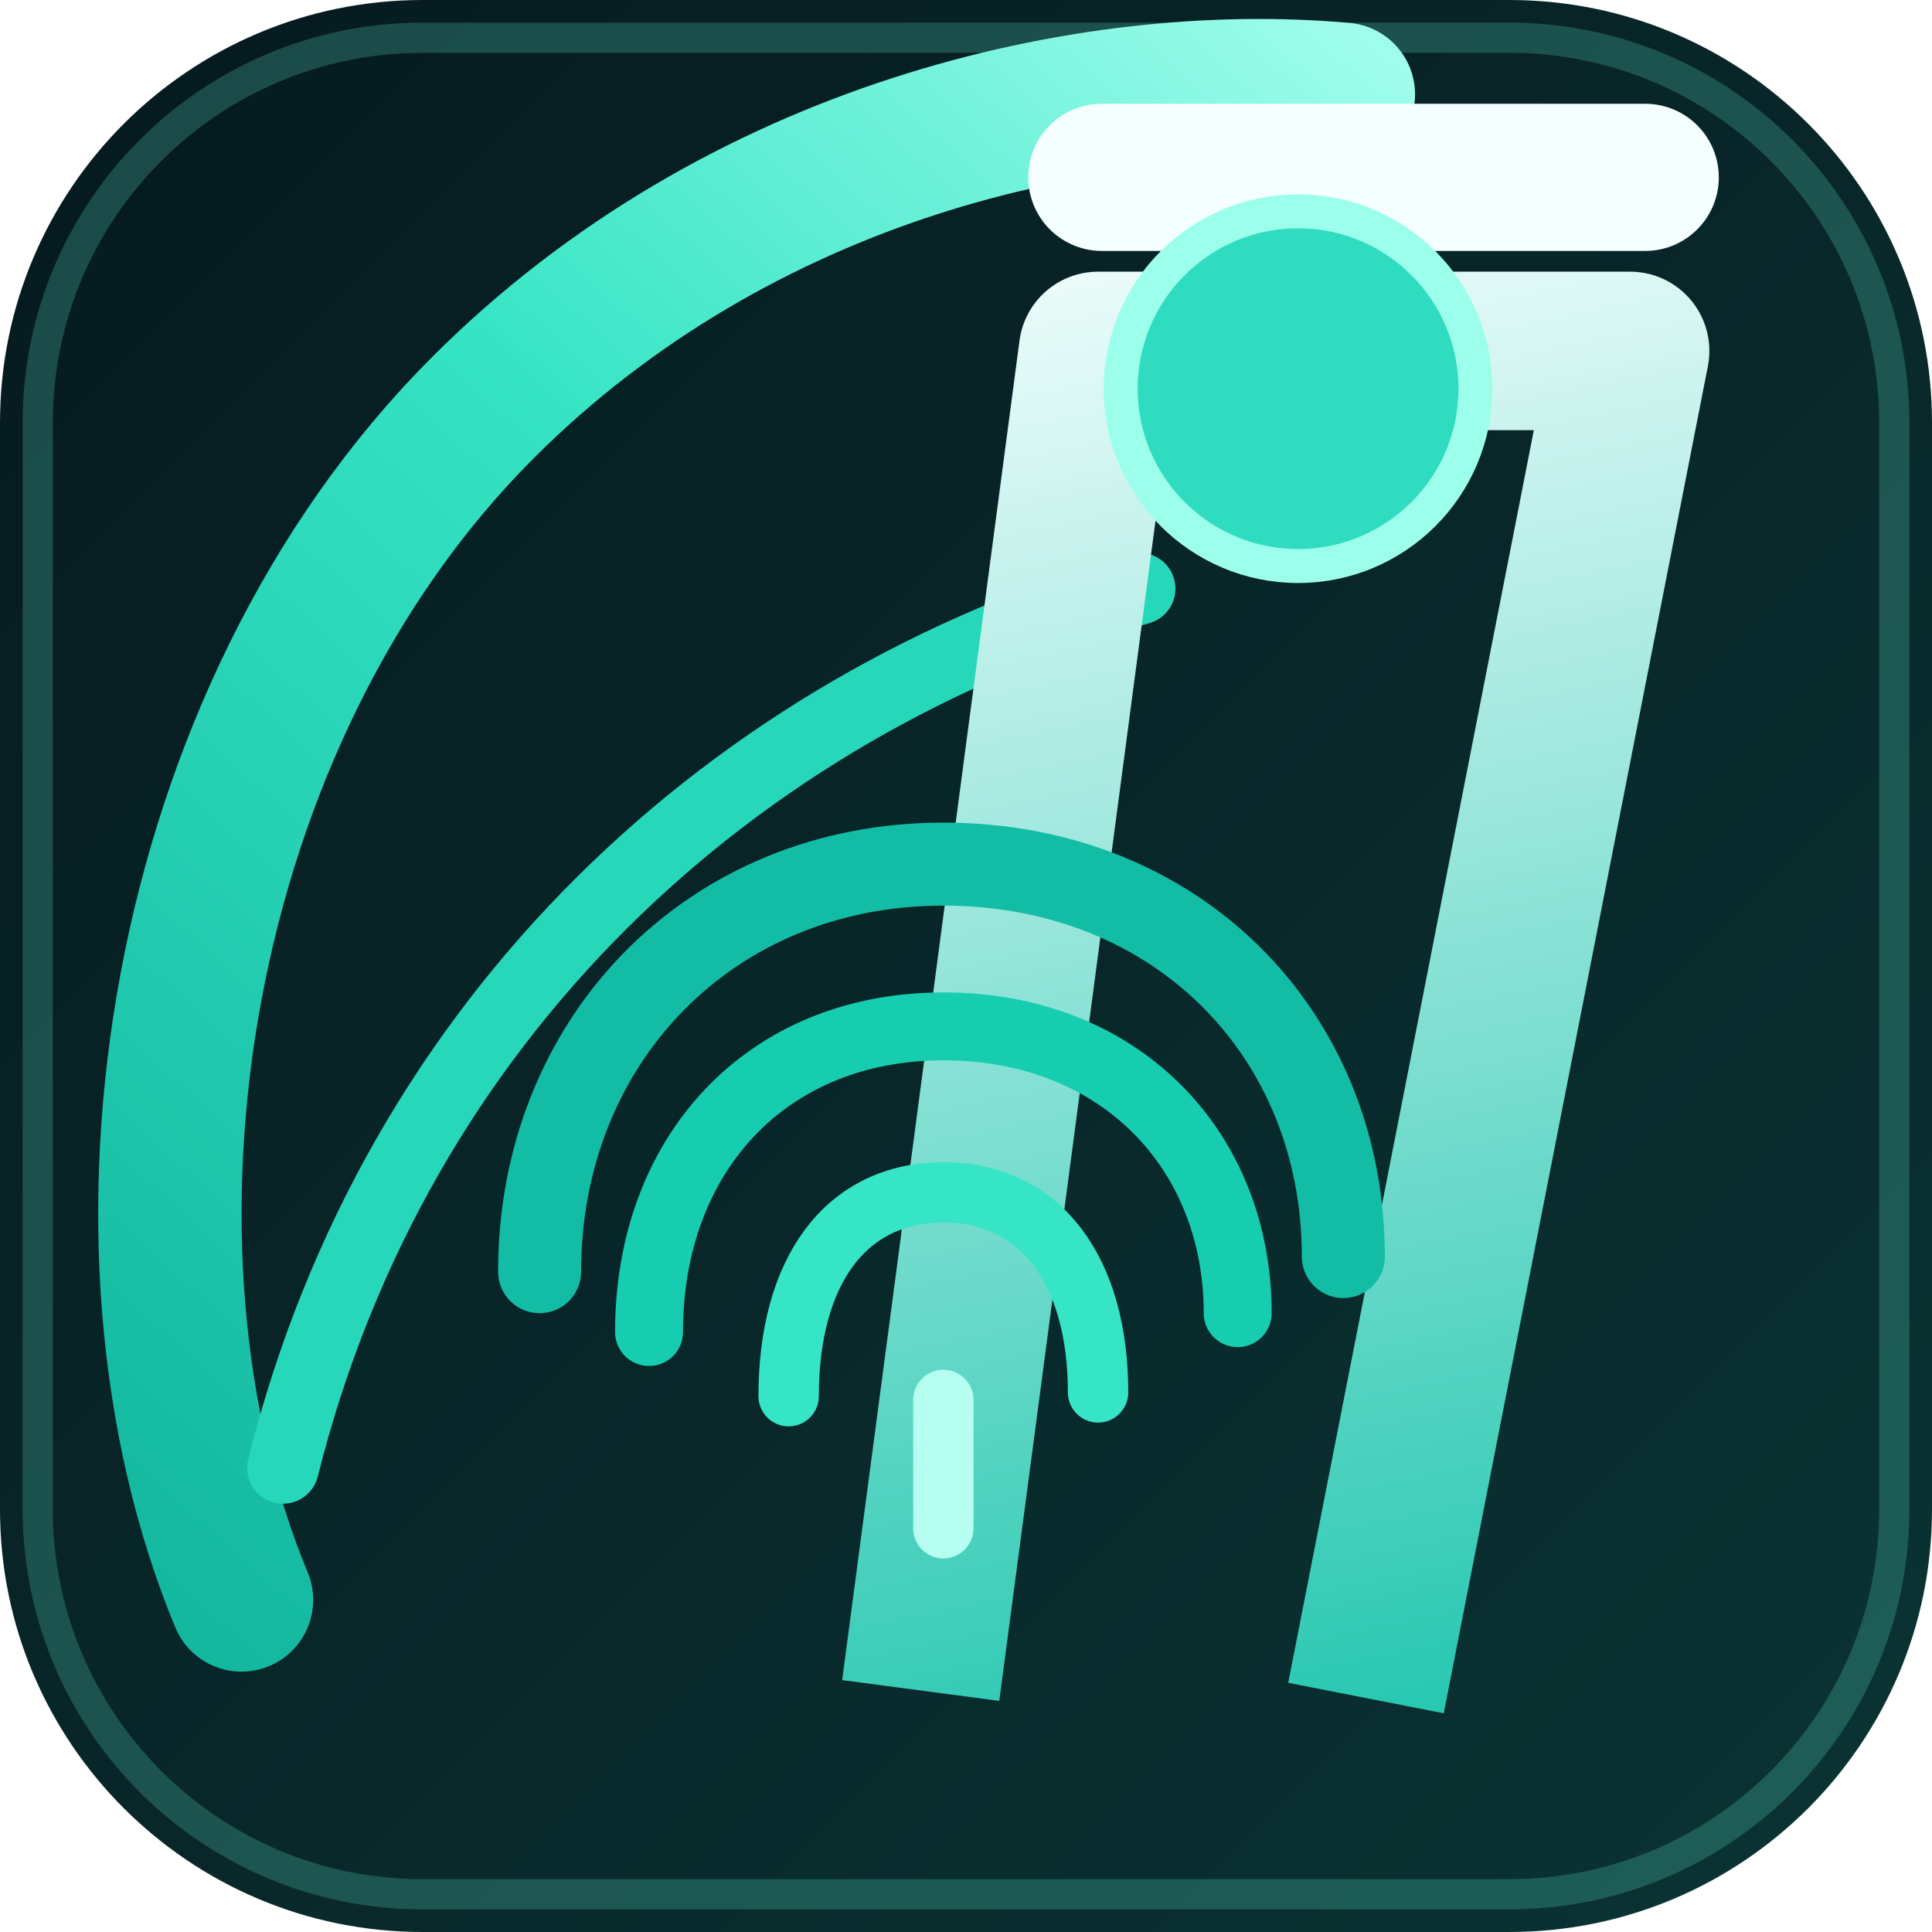
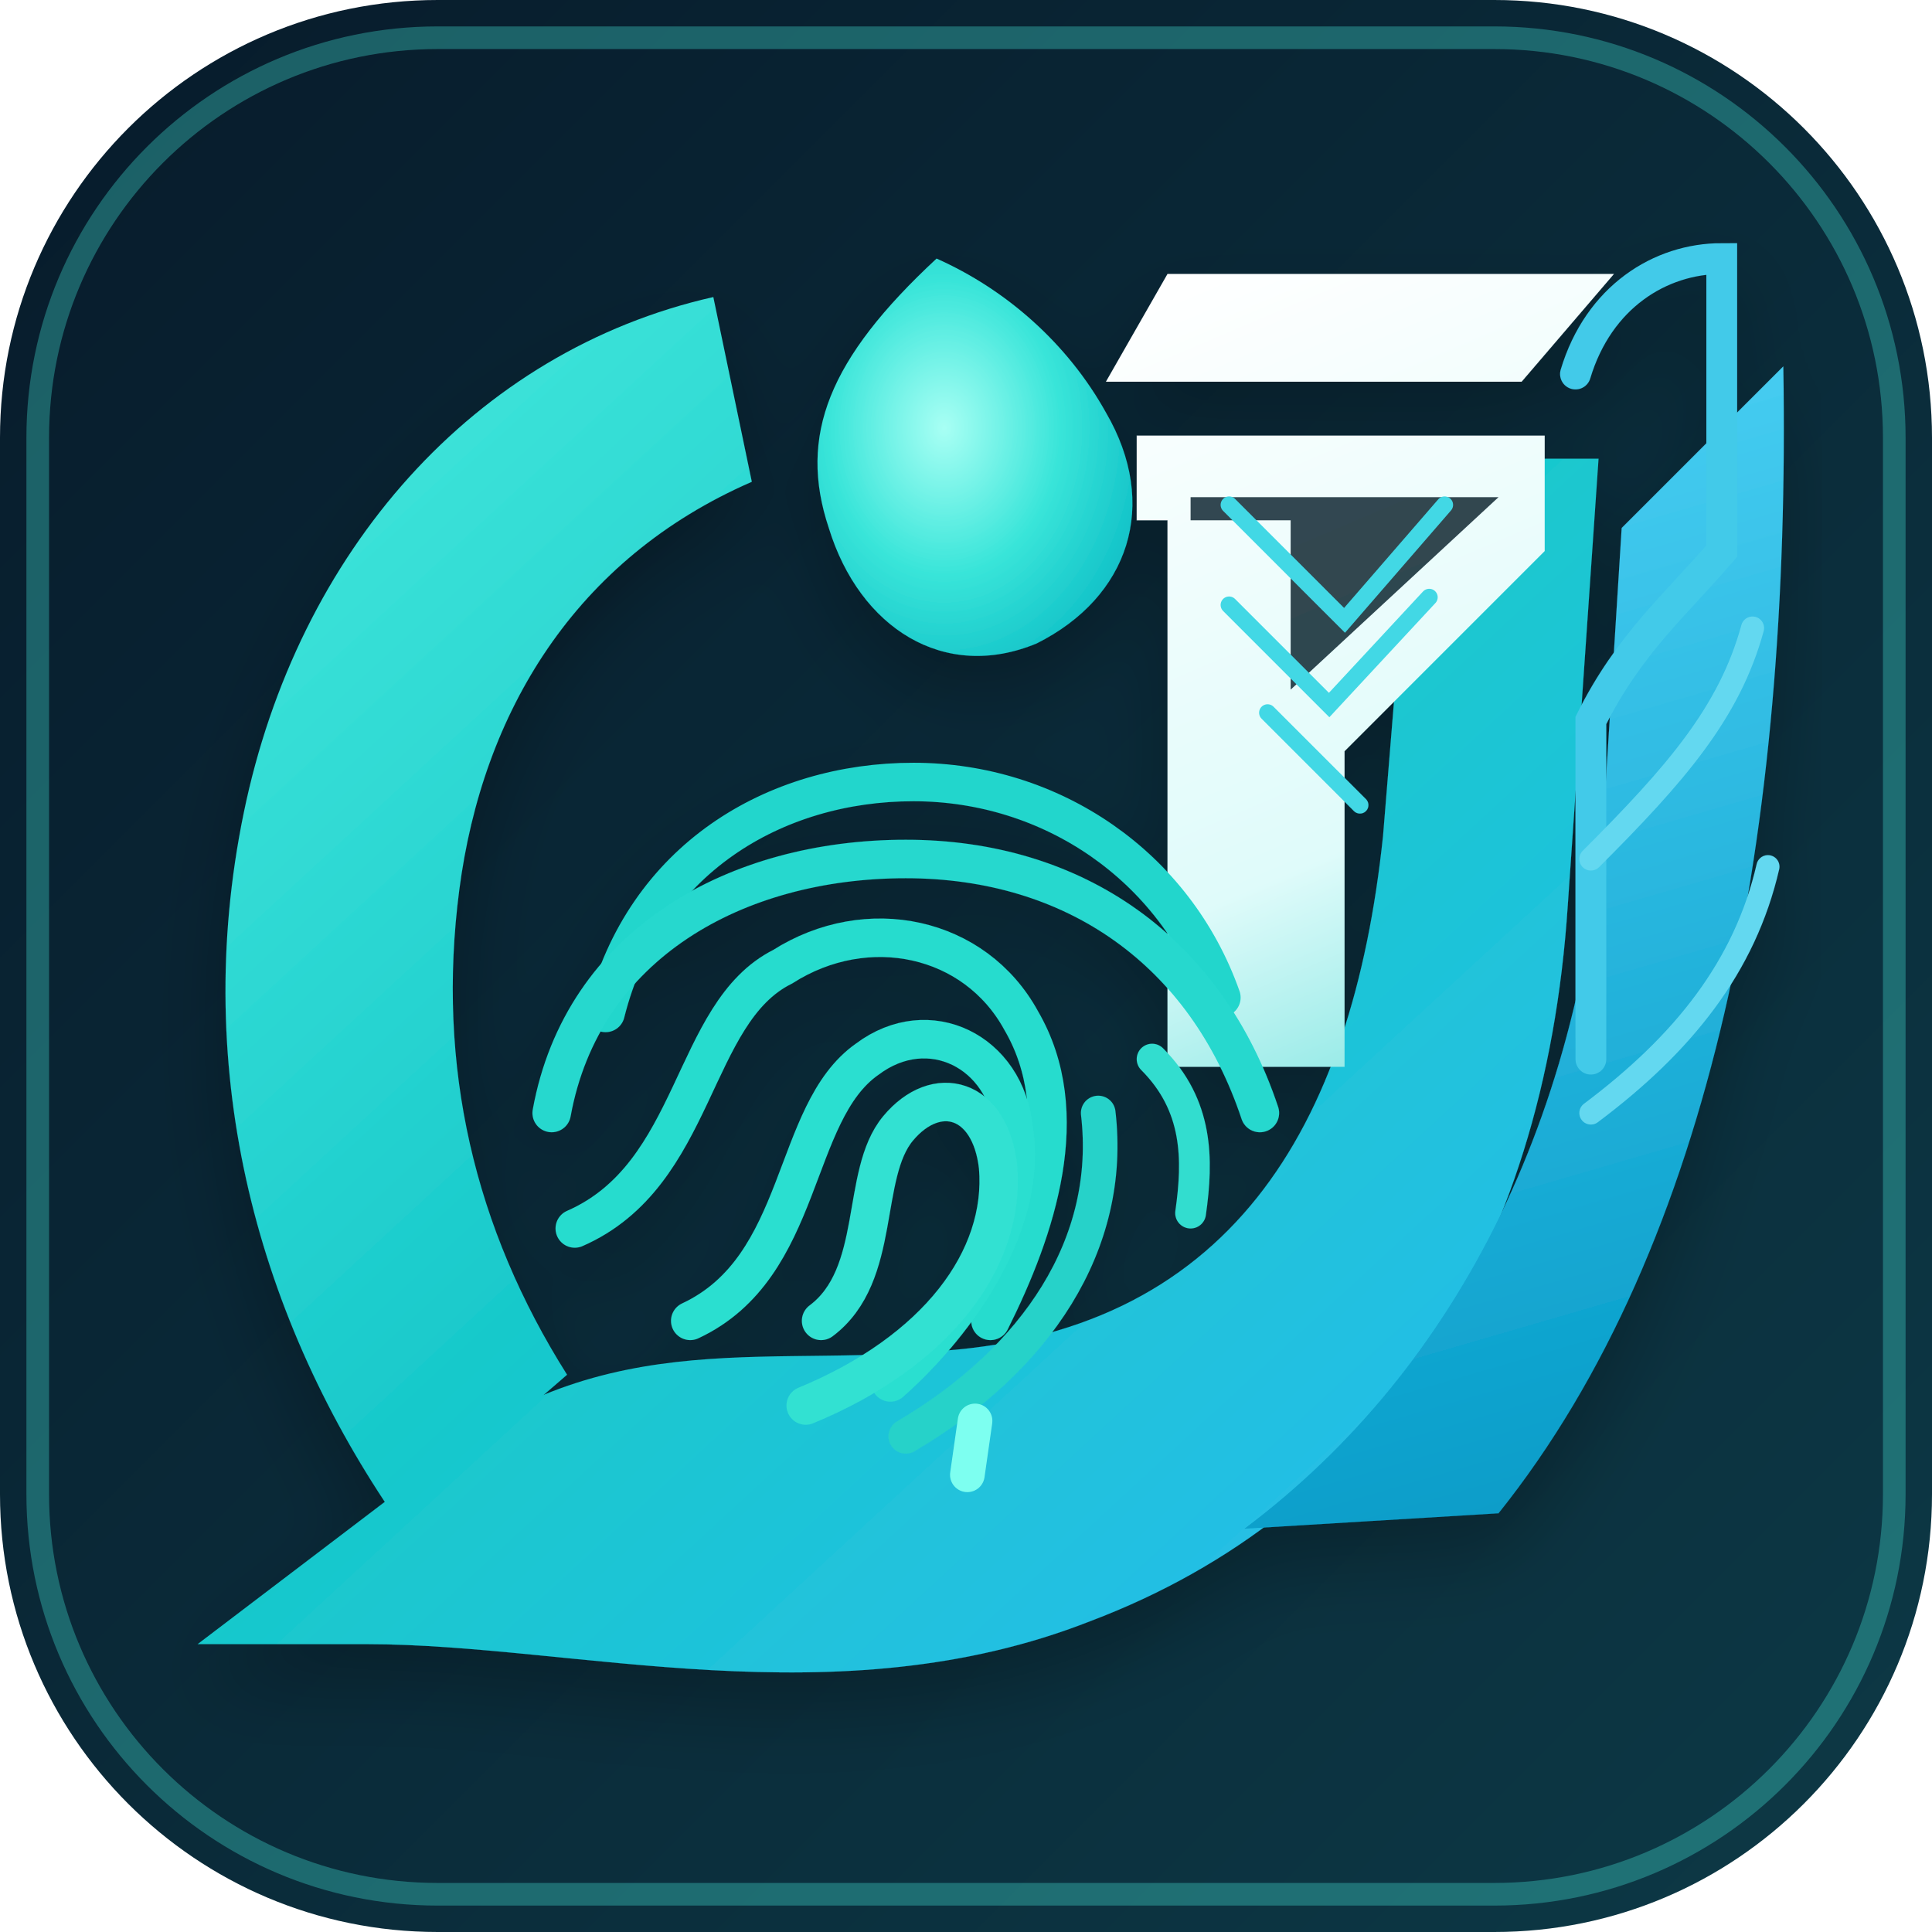
- <svg xmlns="http://www.w3.org/2000/svg" viewBox="0 0 512 512" fill="none">
+ <svg xmlns="http://www.w3.org/2000/svg" viewBox="0 0 256 256" fill="none" role="img" aria-labelledby="title">
  <defs>
-     <linearGradient id="bg" x1="0" y1="0" x2="1" y2="1">
-       <stop stop-color="#06191e" />
-       <stop offset="1" stop-color="#0b3434" />
-     </linearGradient>
-     <linearGradient id="sweep" x1="58" y1="435" x2="420" y2="34" gradientUnits="userSpaceOnUse">
-       <stop stop-color="#13B89F" />
-       <stop offset=".56" stop-color="#35E4C4" />
-       <stop offset="1" stop-color="#A9FFF0" />
-     </linearGradient>
-     <linearGradient id="stroke" x1="315" y1="40" x2="400" y2="455" gradientUnits="userSpaceOnUse">
-       <stop stop-color="#F8FFFF" />
-       <stop offset="1" stop-color="#25C7B0" />
+     <linearGradient id="icon-bg" x1="0" y1="0" x2="1" y2="1">
+       <stop stop-color="#071B2B" />
+       <stop offset="1" stop-color="#0D3946" />
    </linearGradient>
  </defs>
-   <rect width="512" height="512" rx="112" fill="url(#bg)" />
-   <rect x="10" y="10" width="492" height="492" rx="102" stroke="#59DCC5" stroke-opacity=".25" stroke-width="8" />
-   <path d="M64 424C25 330 46 190 128 108C196 40 289 19 356 25" stroke="url(#sweep)" stroke-width="38" stroke-linecap="round" />
-   <path d="M75 389C105 269 195 187 302 156" stroke="#27D7BA" stroke-width="19" stroke-linecap="round" />
-   <path d="M244 448L291 93L432 93L362 450" stroke="url(#stroke)" stroke-width="42" stroke-linejoin="round" />
-   <path d="M292 47H436" stroke="#F5FFFF" stroke-width="39" stroke-linecap="round" />
-   <circle cx="344" cy="103" r="47" fill="#2FDCC0" stroke="#9CFFEB" stroke-width="9" />
-   <path d="M143 337C143 276 188 229 250 229C312 229 356 274 356 333" stroke="#13BDA5" stroke-width="22" stroke-linecap="round" />
-   <path d="M172 353C172 306 203 272 250 272C297 272 328 305 328 348" stroke="#16CDB0" stroke-width="18" stroke-linecap="round" />
-   <path d="M209 370C209 337 224 316 250 316C276 316 291 337 291 369" stroke="#35E5C6" stroke-width="16" stroke-linecap="round" />
-   <path d="M250 371V405" stroke="#B6FFF0" stroke-width="16" stroke-linecap="round" />
+   <rect width="256" height="256" rx="58" fill="url(#icon-bg)" />
+   <rect x="5" y="5" width="246" height="246" rx="53" stroke="#42D8CF" stroke-opacity=".36" stroke-width="3" />
+   <g transform="translate(17 21) scale(1.02)">
+     <defs>
+       <linearGradient id="icon-sweep" x1="20" y1="20" x2="172" y2="185" gradientUnits="userSpaceOnUse">
+         <stop stop-color="#45E9DC" />
+         <stop offset=".52" stop-color="#18C9CB" />
+         <stop offset="1" stop-color="#28BCEB" />
+       </linearGradient>
+       <linearGradient id="icon-right" x1="153" y1="12" x2="199" y2="170" gradientUnits="userSpaceOnUse">
+         <stop stop-color="#54D7FA" />
+         <stop offset="1" stop-color="#079DC9" />
+       </linearGradient>
+       <linearGradient id="icon-white" x1="129" y1="18" x2="183" y2="145" gradientUnits="userSpaceOnUse">
+         <stop stop-color="#FFFFFF" />
+         <stop offset=".56" stop-color="#DFFBFA" />
+         <stop offset="1" stop-color="#3ED6D0" />
+       </linearGradient>
+       <radialGradient id="icon-drop" cx="0" cy="0" r="1" gradientTransform="matrix(0 38 -30 0 106 35)" gradientUnits="userSpaceOnUse">
+         <stop stop-color="#A8FFF4" />
+         <stop offset=".5" stop-color="#39E5D9" />
+         <stop offset="1" stop-color="#08B9C4" />
+       </radialGradient>
+       <filter id="icon-shadow" x="0" y="0" width="220" height="210" filterUnits="userSpaceOnUse">
+         <feGaussianBlur in="SourceAlpha" stdDeviation="5" />
+         <feOffset dy="5" />
+         <feComponentTransfer>
+           <feFuncA type="linear" slope=".24" />
+         </feComponentTransfer>
+         <feMerge>
+           <feMergeNode />
+           <feMergeNode in="SourceGraphic" />
+         </feMerge>
+       </filter>
+     </defs>
+     <g filter="url(#icon-shadow)">
+       <path d="M76 18C45 25 22 51 15 85C8 119 17 151 35 177L57 158C45 139 40 118 43 95C46 72 58 52 81 42L76 18Z" fill="url(#icon-sweep)" />
+       <path d="M34 174C58 151 80 157 104 155C143 153 159 126 163 88L167 39L191 39L187 97C184 143 162 176 125 190C92 203 58 193 31 193L9 193L34 174Z" fill="url(#icon-sweep)" />
+       <path d="M145 178C173 157 190 123 192 80L194 48L215 27C216 87 206 141 178 176L145 178Z" fill="url(#icon-right)" />
+       <path d="M135 15H193L181 29H127L135 15Z" fill="url(#icon-white)" />
+       <path d="M131 36H184V51L158 77V118H135V47H131V36Z" fill="url(#icon-white)" />
+       <path d="M138 44H178L151 69V47H138V44Z" fill="#071F2B" fill-opacity=".82" />
+       <path d="M143 45L158 60L171 45M143 58L156 71L169 57M148 72L160 84" stroke="#42D8E5" stroke-width="2.2" stroke-linecap="round" />
+       <path d="M188 28C191 18 199 13 207 13V51C201 58 195 63 190 73V117" stroke="#43CAE9" stroke-width="4" stroke-linecap="round" />
+       <path d="M190 91C201 80 208 72 211 61M190 124C202 115 210 105 213 92" stroke="#64D8F0" stroke-width="3" stroke-linecap="round" />
+       <path d="M105 13C91 26 87 36 91 48C95 61 106 68 118 63C130 57 134 45 127 33C122 24 114 17 105 13Z" fill="url(#icon-drop)" />
+       <path d="M62 111C67 91 84 81 102 81C120 81 136 92 142 109" stroke="#22D6CC" stroke-width="5" stroke-linecap="round" />
+       <path d="M55 124C59 102 79 91 101 91C123 91 140 103 147 124" stroke="#25D8CE" stroke-width="5" stroke-linecap="round" />
+       <path d="M58 139C74 132 73 111 85 105C96 98 110 101 116 112C123 124 118 139 112 151" stroke="#28DCCE" stroke-width="5" stroke-linecap="round" />
+       <path d="M73 151C88 144 86 124 96 117C104 111 114 116 115 126C117 138 108 151 99 159" stroke="#2ADFD0" stroke-width="5" stroke-linecap="round" />
+       <path d="M88 162C105 155 114 143 113 131C112 122 105 120 100 126C95 132 98 145 90 151" stroke="#30E1D2" stroke-width="5" stroke-linecap="round" />
+       <path d="M101 166C118 156 128 141 126 124" stroke="#25D2C9" stroke-width="4.5" stroke-linecap="round" />
+       <path d="M133 117C139 123 139 130 138 137" stroke="#32DDCF" stroke-width="4" stroke-linecap="round" />
+       <path d="M110 164L109 171" stroke="#7DFFF0" stroke-width="4.5" stroke-linecap="round" />
+     </g>
+   </g>
</svg>
